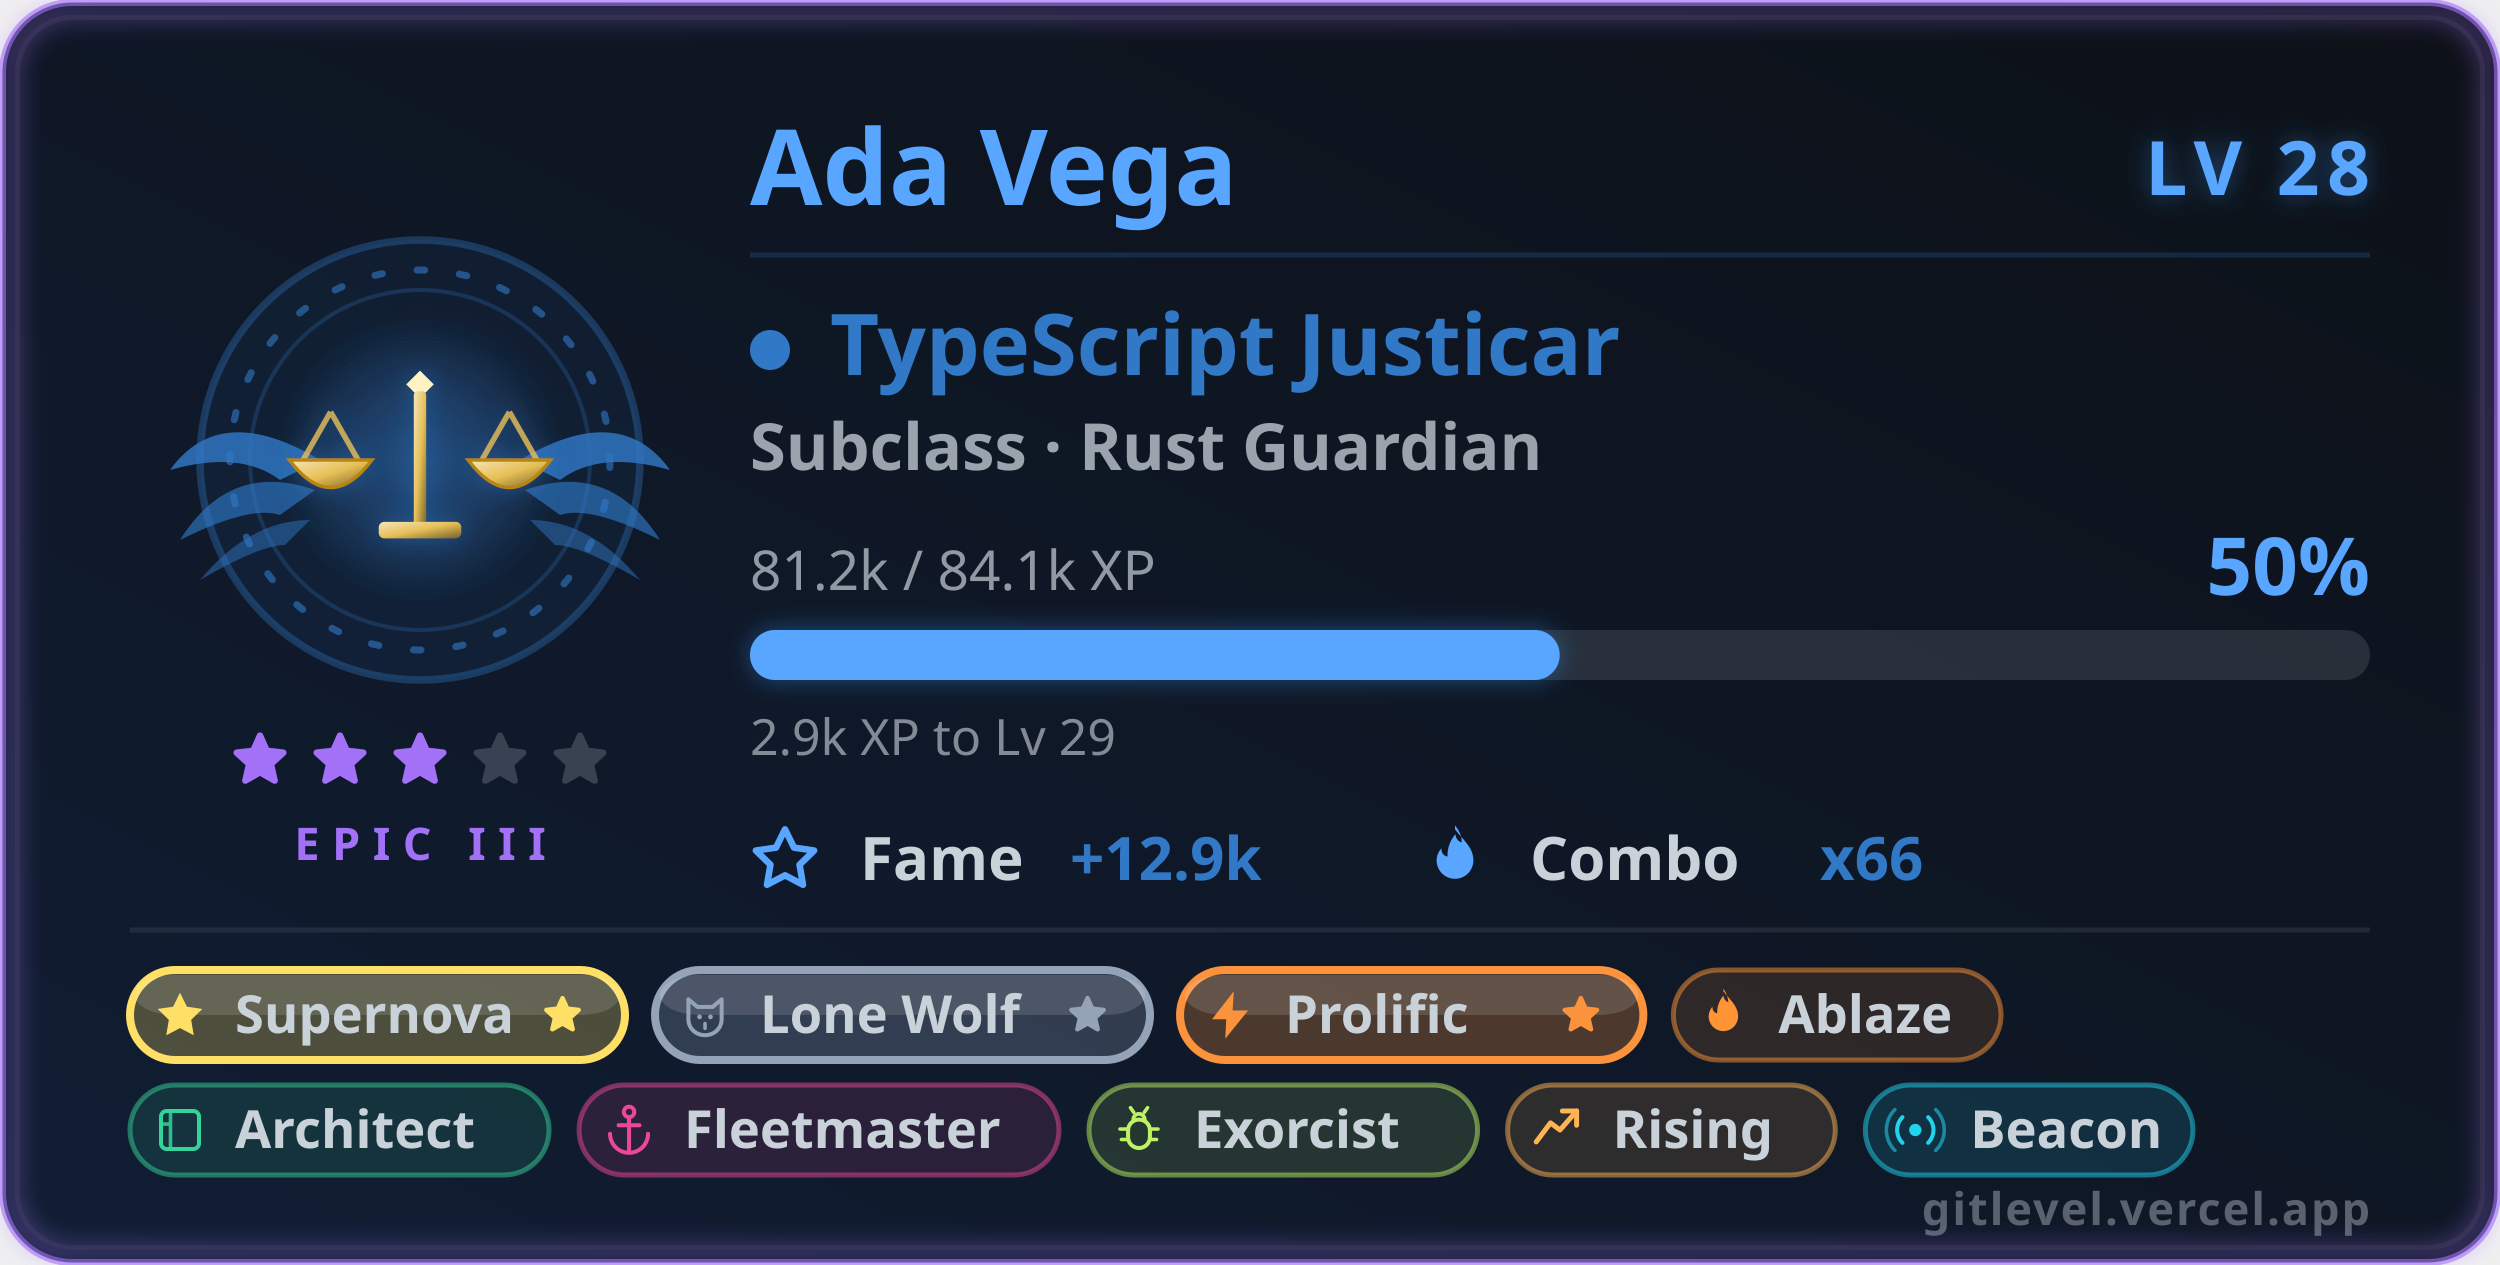
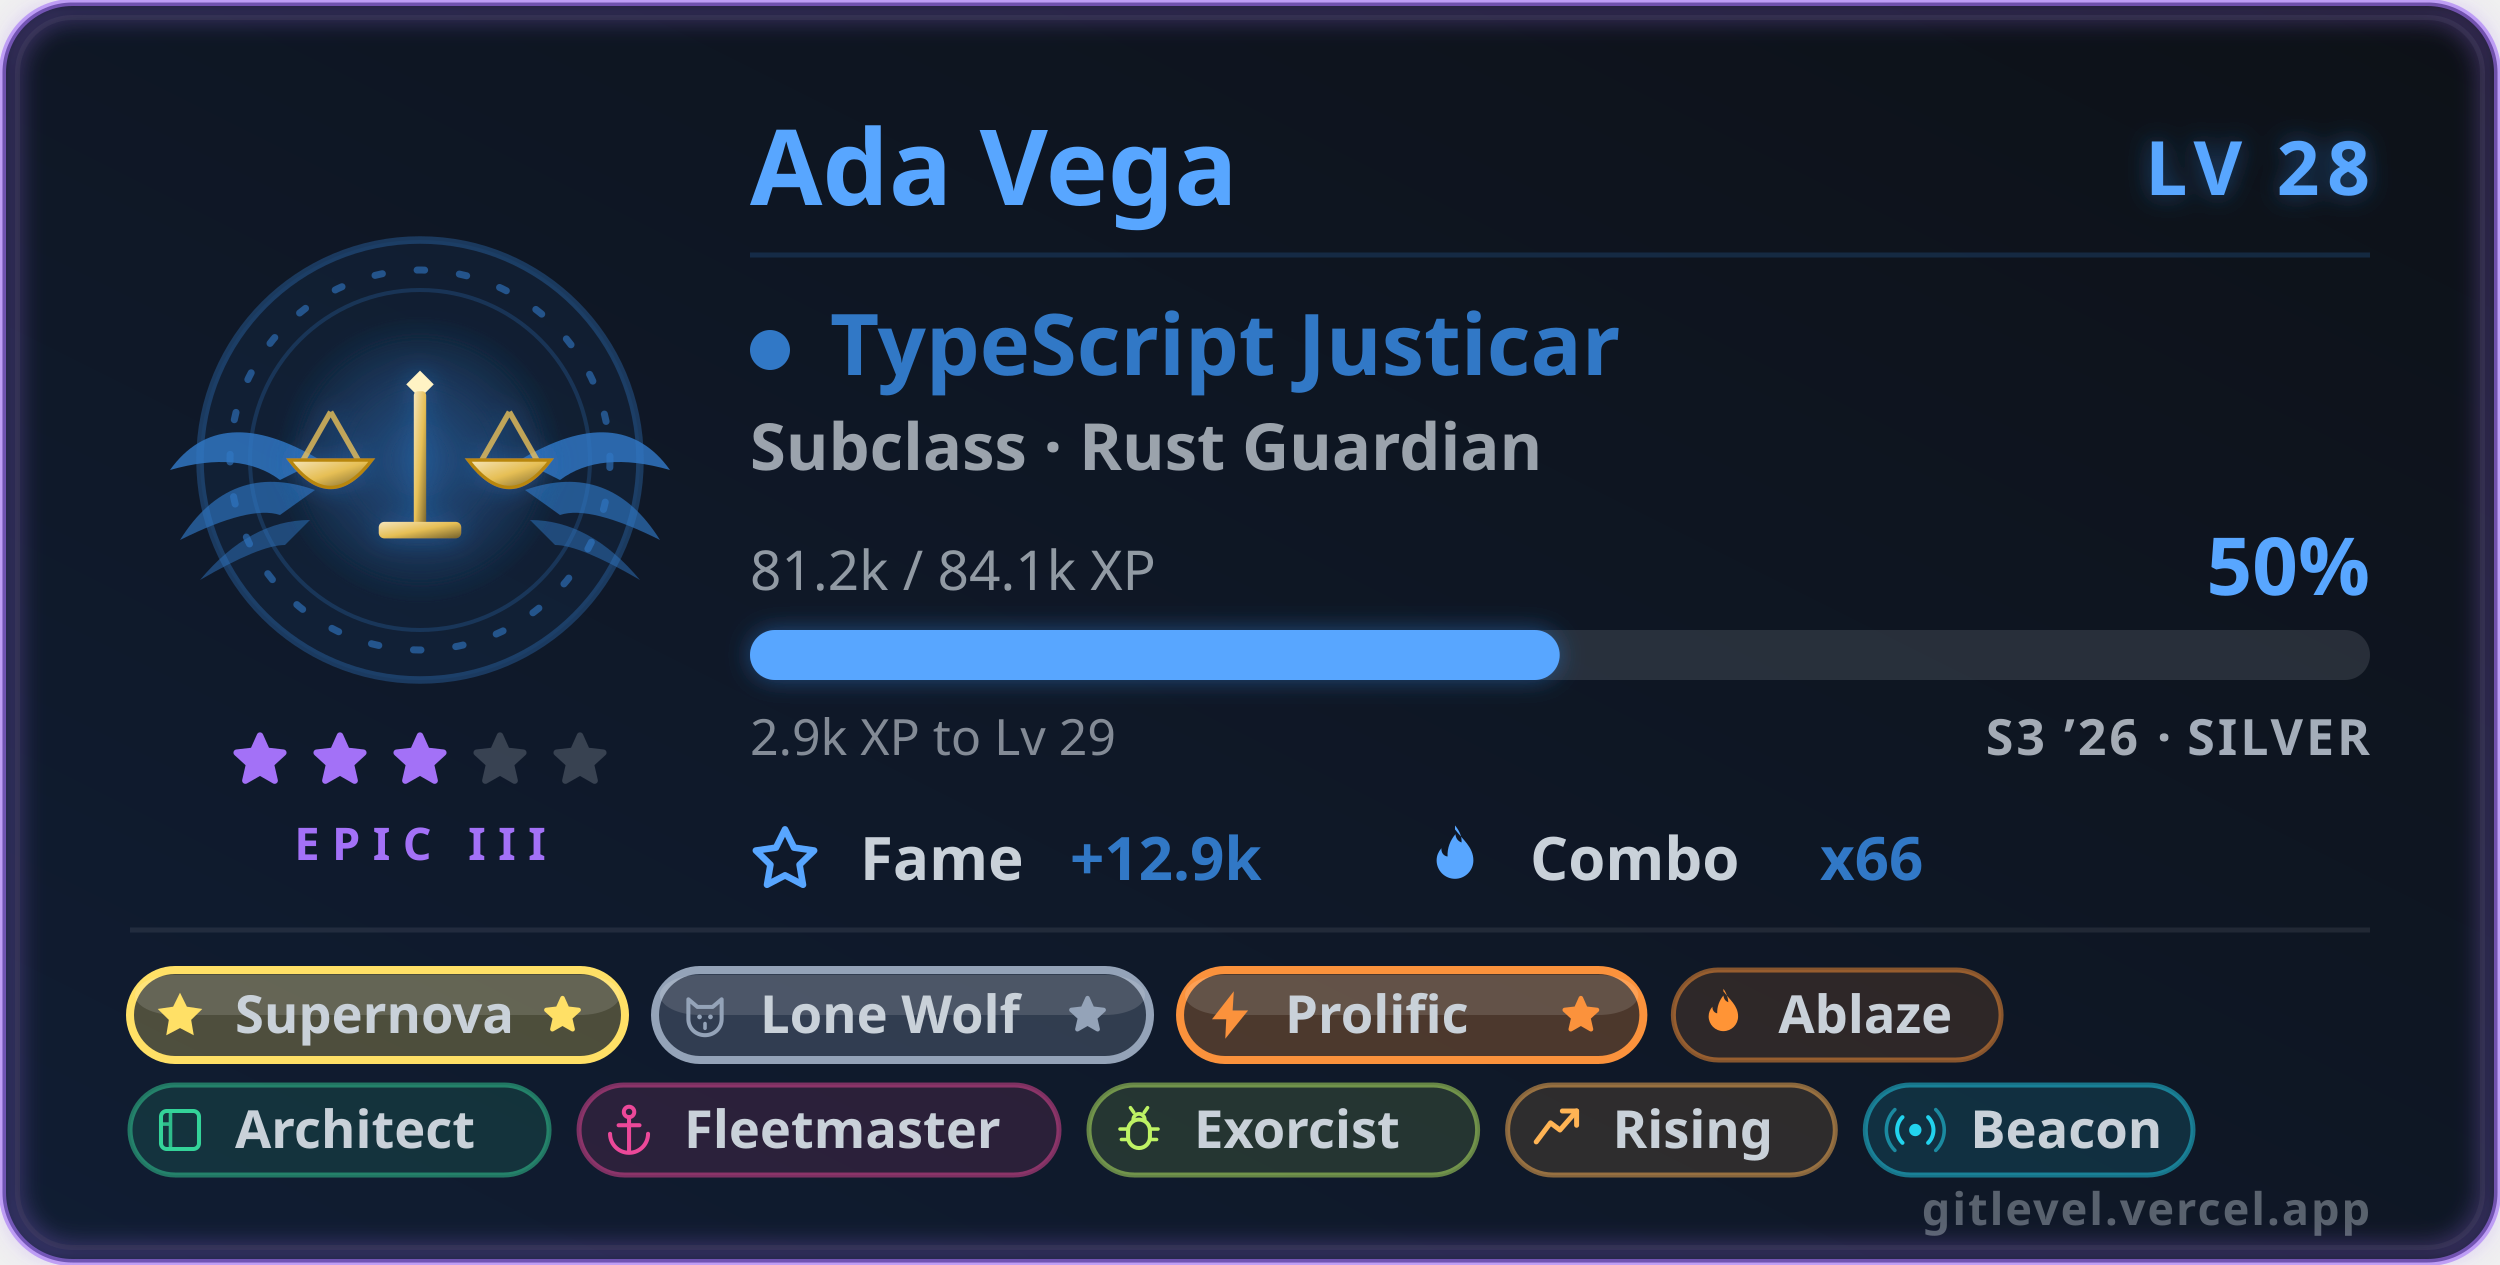
<svg xmlns="http://www.w3.org/2000/svg" width="500" height="253" viewBox="0 0 500 253" role="img" aria-labelledby="card-title-a11y card-desc-a11y">
  <style>
text { font-family: 'Segoe UI', Ubuntu, 'Helvetica Neue', sans-serif; }
.title { font-size: 18px; font-weight: 600; fill: #58a6ff; }
.title-icon { fill: #58a6ff; }
.icon { fill: #58a6ff; }


.gl-name { font-size: 21px; font-weight: 700; fill: #58a6ff; }
.gl-lvl { font-size: 15px; font-weight: 800; letter-spacing: 1.5px; fill: #58a6ff; }
.gl-class { font-size: 17px; font-weight: 700; fill: #3178c6; }
.gl-sub { font-size: 13px; font-weight: 600; fill: #c9d1d9; opacity: 0.75; }
.gl-meta { font-size: 11px; fill: #c9d1d9; opacity: 0.7; }
.gl-pct { font-size: 16px; font-weight: 800; fill: #58a6ff; }
.gl-chip-label { font-size: 12px; font-weight: 600; fill: #c9d1d9; }
.gl-chip-value { font-size: 12px; font-weight: 800; fill: #3178c6; }
.gl-hint { font-size: 10px; fill: #c9d1d9; opacity: 0.62; }
.gl-badge-label { font-size: 10.5px; font-weight: 600; }
.gl-rarity { font-size: 9px; font-weight: 700; letter-spacing: 2.5px; fill: #a371f7; }
.gl-brand { font-size: 9px; font-weight: 600; letter-spacing: 0.4px; fill: #c9d1d9; opacity: 0.4; }
+ .gl-season { font-size: 10px; font-weight: 600; letter-spacing: 0.6px; fill: #c9d1d9; opacity: 0.8; }

</style>
  <defs>
    <linearGradient id="card-bg" x1="0" y1="0" x2="1" y2="1" gradientTransform="rotate(90, 0.5, 0.5)">
      <stop offset="0.0%" stop-color="#0d1117" />
      <stop offset="100.0%" stop-color="#101d33" />
    </linearGradient>
    <filter id="card-glow" x="-50%" y="-50%" width="200%" height="200%">
      <feGaussianBlur in="SourceGraphic" stdDeviation="3" result="blur" />
      <feFlood flood-color="#58a6ff" flood-opacity="0.55" result="tint" />
      <feComposite in="tint" in2="blur" operator="in" result="softGlow" />
      <feMerge>
        <feMergeNode in="softGlow" />
        <feMergeNode in="SourceGraphic" />
      </feMerge>
    </filter>
    <filter id="gl-glow" x="-60%" y="-60%" width="220%" height="220%">
      <feGaussianBlur in="SourceGraphic" stdDeviation="2.4" result="b" />
      <feFlood flood-color="#3178c6" flood-opacity="0.55" result="t" />
      <feComposite in="t" in2="b" operator="in" result="g" />
      <feMerge>
        <feMergeNode in="g" />
        <feMergeNode in="SourceGraphic" />
      </feMerge>
    </filter>
    <filter id="gl-rarity" x="-20%" y="-20%" width="140%" height="140%">
      <feGaussianBlur stdDeviation="2.4" />
    </filter>
  </defs>
  <rect x="0.5" y="0.5" width="499" height="252" rx="14" fill="url(#card-bg)" stroke="#a371f7" stroke-width="1.4" stroke-opacity="0.6" />
  <rect x="3.5" y="3.5" width="493" height="246" rx="11" fill="none" stroke="#30363d" stroke-opacity="0.4" />
  <rect x="2" y="2" width="496" height="249" rx="13" fill="none" stroke="#a371f7" stroke-width="3.5" stroke-opacity="0.4" filter="url(#gl-rarity)" />
  <g class="fade">
    <g class="">
      <g class="flourish">
        <g transform="translate(84,0)">
          <g transform="translate(0,92)" fill="#3178c6">
            <path d="M20 0 Q 40 -12 50 2 Q 36 -2 28 4 Z" opacity="0.82" />
            <path d="M21 6 Q 38 0 48 16 Q 34 9 28 11 Z" opacity="0.64" />
            <path d="M22 12 Q 34 12 44 24 Q 32 17 27 17 Z" opacity="0.48" />
          </g>
        </g>
        <g transform="translate(84,0) scale(-1,1)">
          <g transform="translate(0,92)" fill="#3178c6">
            <path d="M20 0 Q 40 -12 50 2 Q 36 -2 28 4 Z" opacity="0.82" />
            <path d="M21 6 Q 38 0 48 16 Q 34 9 28 11 Z" opacity="0.64" />
            <path d="M22 12 Q 34 12 44 24 Q 32 17 27 17 Z" opacity="0.48" />
          </g>
        </g>
      </g>
      <circle cx="84" cy="92" r="44" fill="#3178c6" fill-opacity="0.08" stroke="#3178c6" stroke-opacity="0.35" stroke-width="1.5" />
      <g class="">
        <circle cx="84" cy="92" r="38" fill="none" stroke="#3178c6" stroke-opacity="0.6" stroke-width="1.4" stroke-dasharray="1.5 7" stroke-linecap="round" />
        <circle cx="84" cy="92" r="34" fill="none" stroke="#3178c6" stroke-opacity="0.25" stroke-width="0.8" />
      </g>
      <g class="" filter="url(#gl-glow)">
        <svg class="" x="51" y="59" width="66" height="66" viewBox="0 0 48 48" aria-hidden="true">
          <defs>
            <radialGradient id="tsHalo" cx="0.5" cy="0.5" r="0.5">
              <stop offset="0" stop-color="#3178c6" stop-opacity="0.42" />
              <stop offset="1" stop-color="#3178c6" stop-opacity="0" />
            </radialGradient>
            <linearGradient id="tsMetal" x1="0" y1="0" x2="1" y2="1">
              <stop offset="0" stop-color="#f5e5bb" />
              <stop offset="0.5" stop-color="#e6bf55" />
              <stop offset="1" stop-color="#73602b" />
            </linearGradient>
          </defs>
          <circle cx="24" cy="24" r="21" fill="url(#tsHalo)" />
          <path d="M24 11 l2 2 l-2 2 l-2 -2 Z" fill="#fff3c4" />
          <rect x="23.1" y="14" width="1.8" height="21" rx="0.6" fill="url(#tsMetal)" />
          <rect x="18" y="33" width="12" height="2.4" rx="0.8" fill="url(#tsMetal)" />
          <path d="M9 17 H39" stroke="url(#tsMetal)" stroke-width="2.2" stroke-linecap="round" />
          <g stroke="#e6bf55" stroke-width="0.8" stroke-opacity="0.8">
            <path d="M11 17 L7 24 M11 17 L15 24 M37 17 L33 24 M37 17 L41 24" />
          </g>
          <g transform="translate(5 24)">
            <path d="M0 0 Q6 8 12 0 Z" fill="url(#tsMetal)" stroke="#b8860b" stroke-width="0.5" />
          </g>
          <g transform="translate(31 24)">
            <path d="M0 0 Q6 8 12 0 Z" fill="url(#tsMetal)" stroke="#b8860b" stroke-width="0.5" />
          </g>
        </svg>
      </g>
    </g>
    <g>
      <g class="" transform="translate(45.5, 145.5) scale(0.5416667)" fill="#a371f7" stroke="#a371f7" stroke-width="2.4" stroke-linejoin="round" stroke-linecap="round" opacity="1">
        <path d="M12 3 L14.5 8.6 L20.6 9.3 L16 13.5 L17.4 19.6 L12 16.5 L6.6 19.6 L8 13.5 L3.4 9.3 L9.5 8.6 Z" />
      </g>
      <g class="" transform="translate(61.5, 145.5) scale(0.5416667)" fill="#a371f7" stroke="#a371f7" stroke-width="2.4" stroke-linejoin="round" stroke-linecap="round" opacity="1">
        <path d="M12 3 L14.5 8.6 L20.6 9.3 L16 13.5 L17.4 19.6 L12 16.5 L6.6 19.6 L8 13.5 L3.4 9.3 L9.5 8.6 Z" />
      </g>
      <g class="" transform="translate(77.5, 145.5) scale(0.5416667)" fill="#a371f7" stroke="#a371f7" stroke-width="2.4" stroke-linejoin="round" stroke-linecap="round" opacity="1">
        <path d="M12 3 L14.5 8.6 L20.6 9.3 L16 13.5 L17.4 19.6 L12 16.5 L6.6 19.6 L8 13.5 L3.4 9.3 L9.5 8.6 Z" />
      </g>
      <g class="" transform="translate(93.5, 145.5) scale(0.5416667)" fill="#c9d1d9" stroke="#c9d1d9" stroke-width="2.4" stroke-linejoin="round" stroke-linecap="round" opacity="0.22">
        <path d="M12 3 L14.5 8.6 L20.6 9.3 L16 13.5 L17.4 19.6 L12 16.5 L6.6 19.6 L8 13.5 L3.4 9.3 L9.5 8.6 Z" />
      </g>
      <g class="" transform="translate(109.5, 145.5) scale(0.5416667)" fill="#c9d1d9" stroke="#c9d1d9" stroke-width="2.4" stroke-linejoin="round" stroke-linecap="round" opacity="0.22">
        <path d="M12 3 L14.5 8.6 L20.6 9.3 L16 13.5 L17.4 19.6 L12 16.5 L6.6 19.6 L8 13.5 L3.4 9.3 L9.5 8.6 Z" />
      </g>
    </g>
    <text class="gl-rarity" x="84" y="172" text-anchor="middle">EPIC III</text>
  </g>
  <g class="fade" style="animation-delay:.15s">
    <text class="gl-name" x="150" y="41">Ada Vega</text>
    <text class="gl-lvl glow-pulse" x="474" y="39" text-anchor="end" filter="url(#gl-glow)">LV 28</text>
    <line x1="150" y1="51" x2="474" y2="51" stroke="#3178c6" stroke-opacity="0.22" stroke-width="1" />
    <circle cx="154" cy="70" r="4" fill="#3178c6" />
    <text class="gl-class" x="166" y="75">TypeScript Justicar</text>
    <text class="gl-sub" x="150" y="94">Subclass · Rust Guardian</text>
    <text class="gl-meta" x="150" y="118">81.2k / 84.1k XP</text>
    <text class="gl-pct " x="474" y="119" text-anchor="end">50%</text>
    <rect x="150" y="126" width="324" height="10" rx="5" fill="#c9d1d9" fill-opacity="0.14" />
    <rect class="xp-fill " x="150" y="126" width="161.943" height="10" rx="5" fill="#58a6ff" filter="url(#gl-glow)" />
    <text class="gl-hint" x="150" y="151">2.9k XP to Lv 29</text>
+     <text class="gl-season" x="474" y="151" text-anchor="end">S3 ’26 · <tspan fill="#c9d3e0" font-weight="800">SILVER</tspan>
+     </text>
    <g transform="translate(150, 176)">
      <svg class="icon" x="0" y="-11" width="14" height="14" viewBox="0 0 16 16" aria-hidden="true">
        <path fill-rule="evenodd" d="M8 .25a.75.75 0 0 1 .673.418l1.882 3.815 4.21.612a.75.75 0 0 1 .416 1.279l-3.046 2.97.719 4.192a.75.75 0 0 1-1.088.791L8 12.347l-3.766 1.98a.75.75 0 0 1-1.088-.79l.72-4.194L.818 6.374a.75.75 0 0 1 .416-1.28l4.21-.611L7.327.668A.75.75 0 0 1 8 .25zm0 2.445L6.615 5.5a.75.75 0 0 1-.564.41l-3.097.45 2.24 2.184a.75.75 0 0 1 .216.664l-.528 3.084 2.769-1.456a.75.75 0 0 1 .698 0l2.77 1.456-.53-3.084a.75.75 0 0 1 .216-.664l2.24-2.183-3.096-.45a.75.75 0 0 1-.564-.41L8 2.694v.001z" />
      </svg>
      <text class="gl-chip-label" x="22" y="0">Fame</text>
      <text class="gl-chip-value" x="64" y="0">+12.9k</text>
    </g>
    <g transform="translate(284, 176)">
      <svg class="icon" x="0" y="-11" width="14" height="14" viewBox="0 0 16 16" aria-hidden="true">
        <path fill-rule="evenodd" d="M8 1c1.7 2.3 4.2 4 4.2 7.1a4.2 4.2 0 0 1-8.4 0c0-1.1.4-2 1.1-2.8-.1 1 .5 1.8 1.4 1.9-.1-1.9.6-3.7 1.8-5.1.1 1 .6 1.6 1.4 1.9.1-1.4-.5-2.7-1.5-3.9z" />
      </svg>
      <text class="gl-chip-label" x="22" y="0">Combo</text>
      <text class="gl-chip-value" x="80" y="0">x66</text>
    </g>
  </g>
  <g class="fade" style="animation-delay:.2s">
    <line x1="26" y1="186" x2="474" y2="186" stroke="#c9d1d9" stroke-opacity="0.1" stroke-width="1" />
    <g>
      <rect x="26" y="194" width="99.002" height="18" rx="9" fill="#ffe066" fill-opacity="0.26" stroke="#ffe066" stroke-opacity="1" stroke-width="1.6" />
      <rect x="27" y="195" width="97.002" height="8" rx="8" fill="#ffffff" fill-opacity="0.13" />
      <g transform="translate(30.3, 197.3) scale(0.475)">
        <path d="M12 2.6 14.9 8.5 21.4 9.45 16.7 14.05 17.8 20.55 12 17.5 6.2 20.55 7.3 14.05 2.6 9.45 9.1 8.5Z" fill="#ffe066" />
      </g>
      <text class="gl-badge-label" x="47" y="206.6" fill="#c9d1d9" font-weight="800">Supernova</text>
      <g class="" transform="translate(108.0024, 198.5) scale(0.375)" fill="#ffe066" stroke="#ffe066" stroke-width="2.4" stroke-linejoin="round" stroke-linecap="round" opacity="1">
        <path d="M12 3 L14.5 8.6 L20.6 9.3 L16 13.5 L17.4 19.6 L12 16.5 L6.6 19.6 L8 13.5 L3.4 9.3 L9.5 8.6 Z" />
      </g>
    </g>
    <g>
      <rect x="131.002" y="194" width="99.002" height="18" rx="9" fill="#94a3b8" fill-opacity="0.26" stroke="#94a3b8" stroke-opacity="1" stroke-width="1.6" />
      <rect x="132.002" y="195" width="97.002" height="8" rx="8" fill="#ffffff" fill-opacity="0.13" />
      <g transform="translate(135.3024, 197.3) scale(0.475)">
        <path d="M5 5.4 8.8 8.6h6.4L19 5.4v8.3c0 3.9-3.1 6.8-7 6.8s-7-2.9-7-6.8Z" fill="none" stroke="#94a3b8" stroke-width="1.7" stroke-linejoin="round" />
        <circle cx="9.7" cy="12.8" r="1" fill="#94a3b8" />
        <circle cx="14.3" cy="12.8" r="1" fill="#94a3b8" />
        <path d="M12 15.6v2" fill="none" stroke="#94a3b8" stroke-width="1.5" stroke-linejoin="round" stroke-linecap="round" />
      </g>
      <text class="gl-badge-label" x="152.002" y="206.6" fill="#c9d1d9" font-weight="800">Lone Wolf</text>
      <g class="" transform="translate(213.0048, 198.5) scale(0.375)" fill="#94a3b8" stroke="#94a3b8" stroke-width="2.4" stroke-linejoin="round" stroke-linecap="round" opacity="1">
        <path d="M12 3 L14.5 8.6 L20.6 9.3 L16 13.5 L17.4 19.6 L12 16.5 L6.6 19.6 L8 13.5 L3.4 9.3 L9.5 8.6 Z" />
      </g>
    </g>
    <g>
      <rect x="236.005" y="194" width="92.669" height="18" rx="9" fill="#fb923c" fill-opacity="0.26" stroke="#fb923c" stroke-opacity="1" stroke-width="1.6" />
      <rect x="237.005" y="195" width="90.669" height="8" rx="8" fill="#ffffff" fill-opacity="0.13" />
      <g transform="translate(240.3048, 197.3) scale(0.475)">
        <path d="M13.6 2 4.4 13.8h6L10 22l9.6-11.9h-6.5Z" fill="#fb923c" />
      </g>
      <text class="gl-badge-label" x="257.005" y="206.6" fill="#c9d1d9" font-weight="800">Prolific</text>
      <g class="" transform="translate(311.6736, 198.5) scale(0.375)" fill="#fb923c" stroke="#fb923c" stroke-width="2.4" stroke-linejoin="round" stroke-linecap="round" opacity="1">
        <path d="M12 3 L14.5 8.6 L20.6 9.3 L16 13.5 L17.4 19.6 L12 16.5 L6.6 19.6 L8 13.5 L3.4 9.3 L9.5 8.6 Z" />
      </g>
    </g>
    <g>
      <rect x="334.674" y="194" width="65.54" height="18" rx="9" fill="#ff9436" fill-opacity="0.13" stroke="#ff9436" stroke-opacity="0.5" stroke-width="1" />
      <g transform="translate(338.9736, 197.3) scale(0.475)">
        <path d="M12 2c2.5 3.4 6.2 6 6.2 10.6a6.2 6.2 0 0 1-12.4 0c0-1.6.6-3 1.6-4.1-.1 1.5.8 2.6 2 2.8-.1-2.8.9-5.4 2.6-7.5.2 1.5.9 2.4 2.1 2.8-.2-2-.8-4-2.1-5.6Z" fill="#ff9436" />
      </g>
      <text class="gl-badge-label" x="355.674" y="206.6" fill="#c9d1d9">Ablaze</text>
    </g>
    <g>
      <rect x="26" y="217" width="83.81" height="18" rx="9" fill="#34d399" fill-opacity="0.13" stroke="#34d399" stroke-opacity="0.5" stroke-width="1" />
      <g transform="translate(30.3, 220.3) scale(0.475)">
        <rect x="4" y="4" width="16" height="16" rx="2.4" fill="none" stroke="#34d399" stroke-width="1.7" />
        <path d="M8 4v16 M4 9.5h4" fill="none" stroke="#34d399" stroke-width="1.5" opacity="0.85" />
      </g>
      <text class="gl-badge-label" x="47" y="229.6" fill="#c9d1d9">Architect</text>
    </g>
    <g>
      <rect x="115.81" y="217" width="95.99" height="18" rx="9" fill="#ec4899" fill-opacity="0.13" stroke="#ec4899" stroke-opacity="0.5" stroke-width="1" />
      <g transform="translate(120.11, 220.3) scale(0.475)">
        <circle cx="12" cy="4.4" r="2.2" fill="none" stroke="#ec4899" stroke-width="1.7" />
        <path d="M12 6.6V21M7.6 10h8.8" fill="none" stroke="#ec4899" stroke-width="1.7" stroke-linejoin="round" stroke-linecap="round" />
        <path d="M4 13.6a8 8 0 0 0 16 0" fill="none" stroke="#ec4899" stroke-width="1.7" stroke-linejoin="round" stroke-linecap="round" />
      </g>
      <text class="gl-badge-label" x="136.81" y="229.6" fill="#c9d1d9">Fleetmaster</text>
    </g>
    <g>
      <rect x="217.8" y="217" width="77.72" height="18" rx="9" fill="#bef264" fill-opacity="0.13" stroke="#bef264" stroke-opacity="0.5" stroke-width="1" />
      <g transform="translate(222.1, 220.3) scale(0.475)">
        <rect x="7.4" y="7.6" width="9.2" height="12" rx="4.6" fill="none" stroke="#bef264" stroke-width="1.7" />
        <path d="M9.6 7.6a2.4 2.4 0 0 1 4.8 0" fill="none" stroke="#bef264" stroke-width="1.6" stroke-linejoin="round" stroke-linecap="round" />
        <path d="M7.4 11.6H4M16.6 11.6H20M7.4 16H4.6M16.6 16H19.4M9.8 4.6 8.4 2.6M14.2 4.6 15.6 2.6" fill="none" stroke="#bef264" stroke-width="1.5" stroke-linejoin="round" stroke-linecap="round" />
      </g>
      <text class="gl-badge-label" x="238.8" y="229.6" fill="#c9d1d9">Exorcist</text>
    </g>
    <g>
      <rect x="301.52" y="217" width="65.54" height="18" rx="9" fill="#ffb454" fill-opacity="0.13" stroke="#ffb454" stroke-opacity="0.5" stroke-width="1" />
      <g transform="translate(305.82, 220.3) scale(0.475)">
        <path d="M3 17 L9 9 L13 12 L20 4" fill="none" stroke="#ffb454" stroke-width="2.1" stroke-linejoin="round" stroke-linecap="round" />
        <path d="M14 4 H20 V10" fill="none" stroke="#ffb454" stroke-width="2.1" stroke-linejoin="round" stroke-linecap="round" />
      </g>
      <text class="gl-badge-label" x="322.52" y="229.6" fill="#c9d1d9">Rising</text>
    </g>
    <g>
      <rect x="373.06" y="217" width="65.54" height="18" rx="9" fill="#22d3ee" fill-opacity="0.13" stroke="#22d3ee" stroke-opacity="0.5" stroke-width="1" />
      <g transform="translate(377.36, 220.3) scale(0.475)">
        <circle cx="12" cy="12" r="2.6" fill="#22d3ee" />
        <path d="M6.6 6.6a7.6 7.6 0 0 0 0 10.8M17.4 6.6a7.6 7.6 0 0 1 0 10.8" fill="none" stroke="#22d3ee" stroke-width="1.7" stroke-linejoin="round" stroke-linecap="round" />
        <path d="M3.4 3.4a12.1 12.1 0 0 0 0 17.2M20.6 3.4a12.1 12.1 0 0 1 0 17.2" fill="none" stroke="#22d3ee" stroke-width="1.5" stroke-linejoin="round" stroke-linecap="round" opacity="0.55" />
      </g>
      <text class="gl-badge-label" x="394.06" y="229.6" fill="#c9d1d9">Beacon</text>
    </g>
  </g>
  <text class="gl-brand" x="474" y="245" text-anchor="end">gitlevel.vercel.app</text>
</svg>
